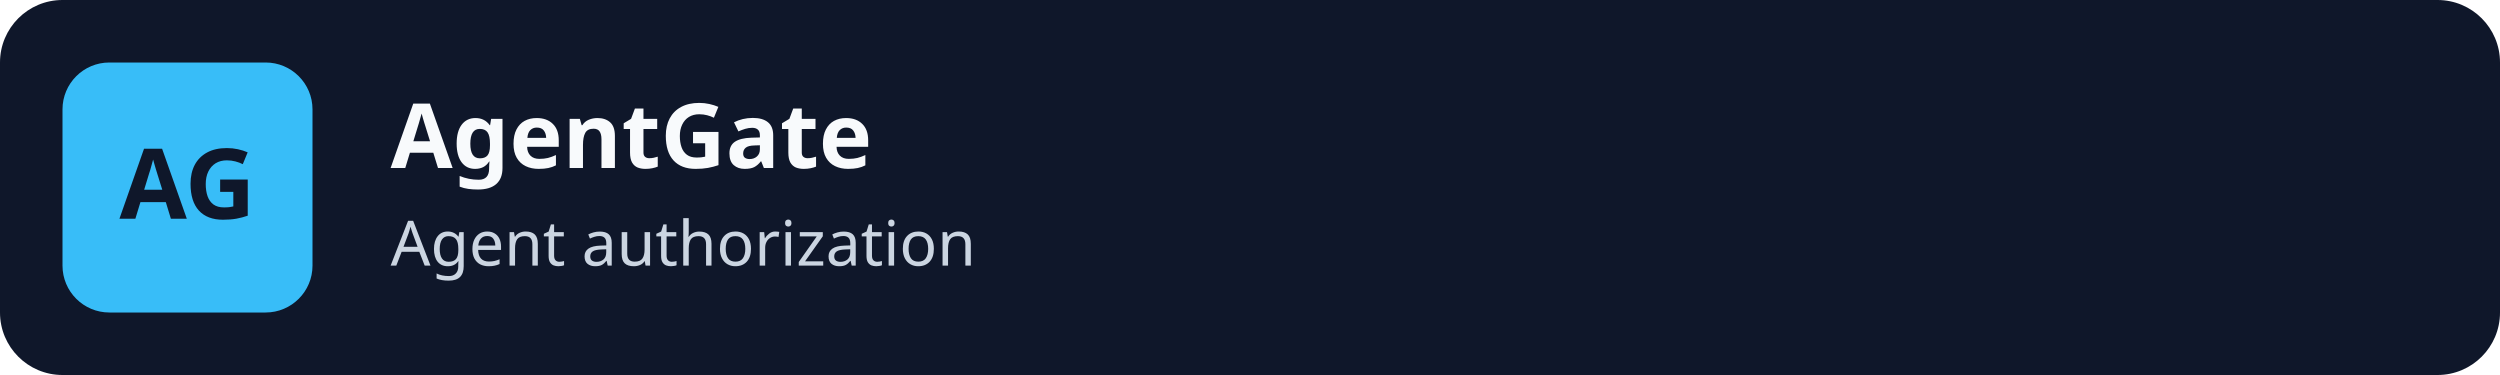
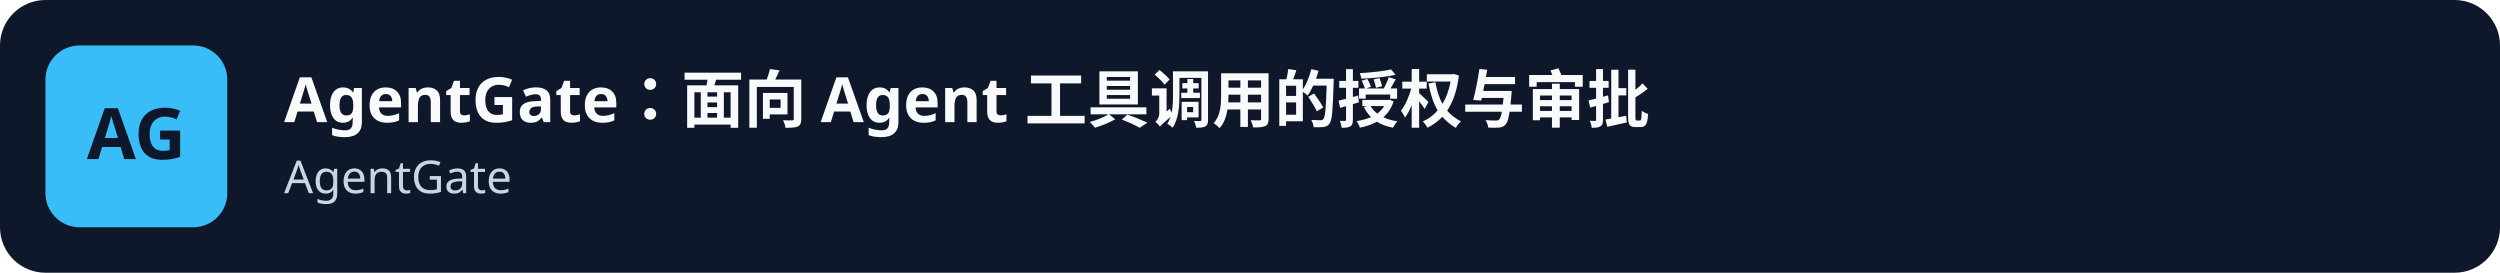
- <svg xmlns="http://www.w3.org/2000/svg" width="640" height="96" viewBox="0 0 640 96" role="img" aria-labelledby="title desc">
-   <rect width="640" height="96" rx="16" fill="#0f172a" />
+ <svg xmlns="http://www.w3.org/2000/svg" width="880" height="96" viewBox="0 0 880 96" role="img" aria-labelledby="title desc">
+   <rect width="880" height="96" rx="16" fill="#0f172a" />
  <rect x="16" y="16" width="64" height="64" rx="12" fill="#38bdf8" />
  <text x="48" y="56" text-anchor="middle" font-family="sans-serif" font-size="25" font-weight="700" fill="#0f172a">AG</text>
-   <text x="100" y="43" font-family="sans-serif" font-size="23" font-weight="700" fill="#f8fafc">AgentGate</text>
-   <text x="100" y="68" font-family="sans-serif" font-size="16" fill="#cbd5e1">Agent authorization</text>
+   <text x="100" y="43" font-family="sans-serif" font-size="22" font-weight="700" fill="#f8fafc">AgentGate：面向 Agent 工具调用的授权与审批</text>
+   <text x="100" y="68" font-family="sans-serif" font-size="16" fill="#cbd5e1">AgentGate</text>
</svg>
